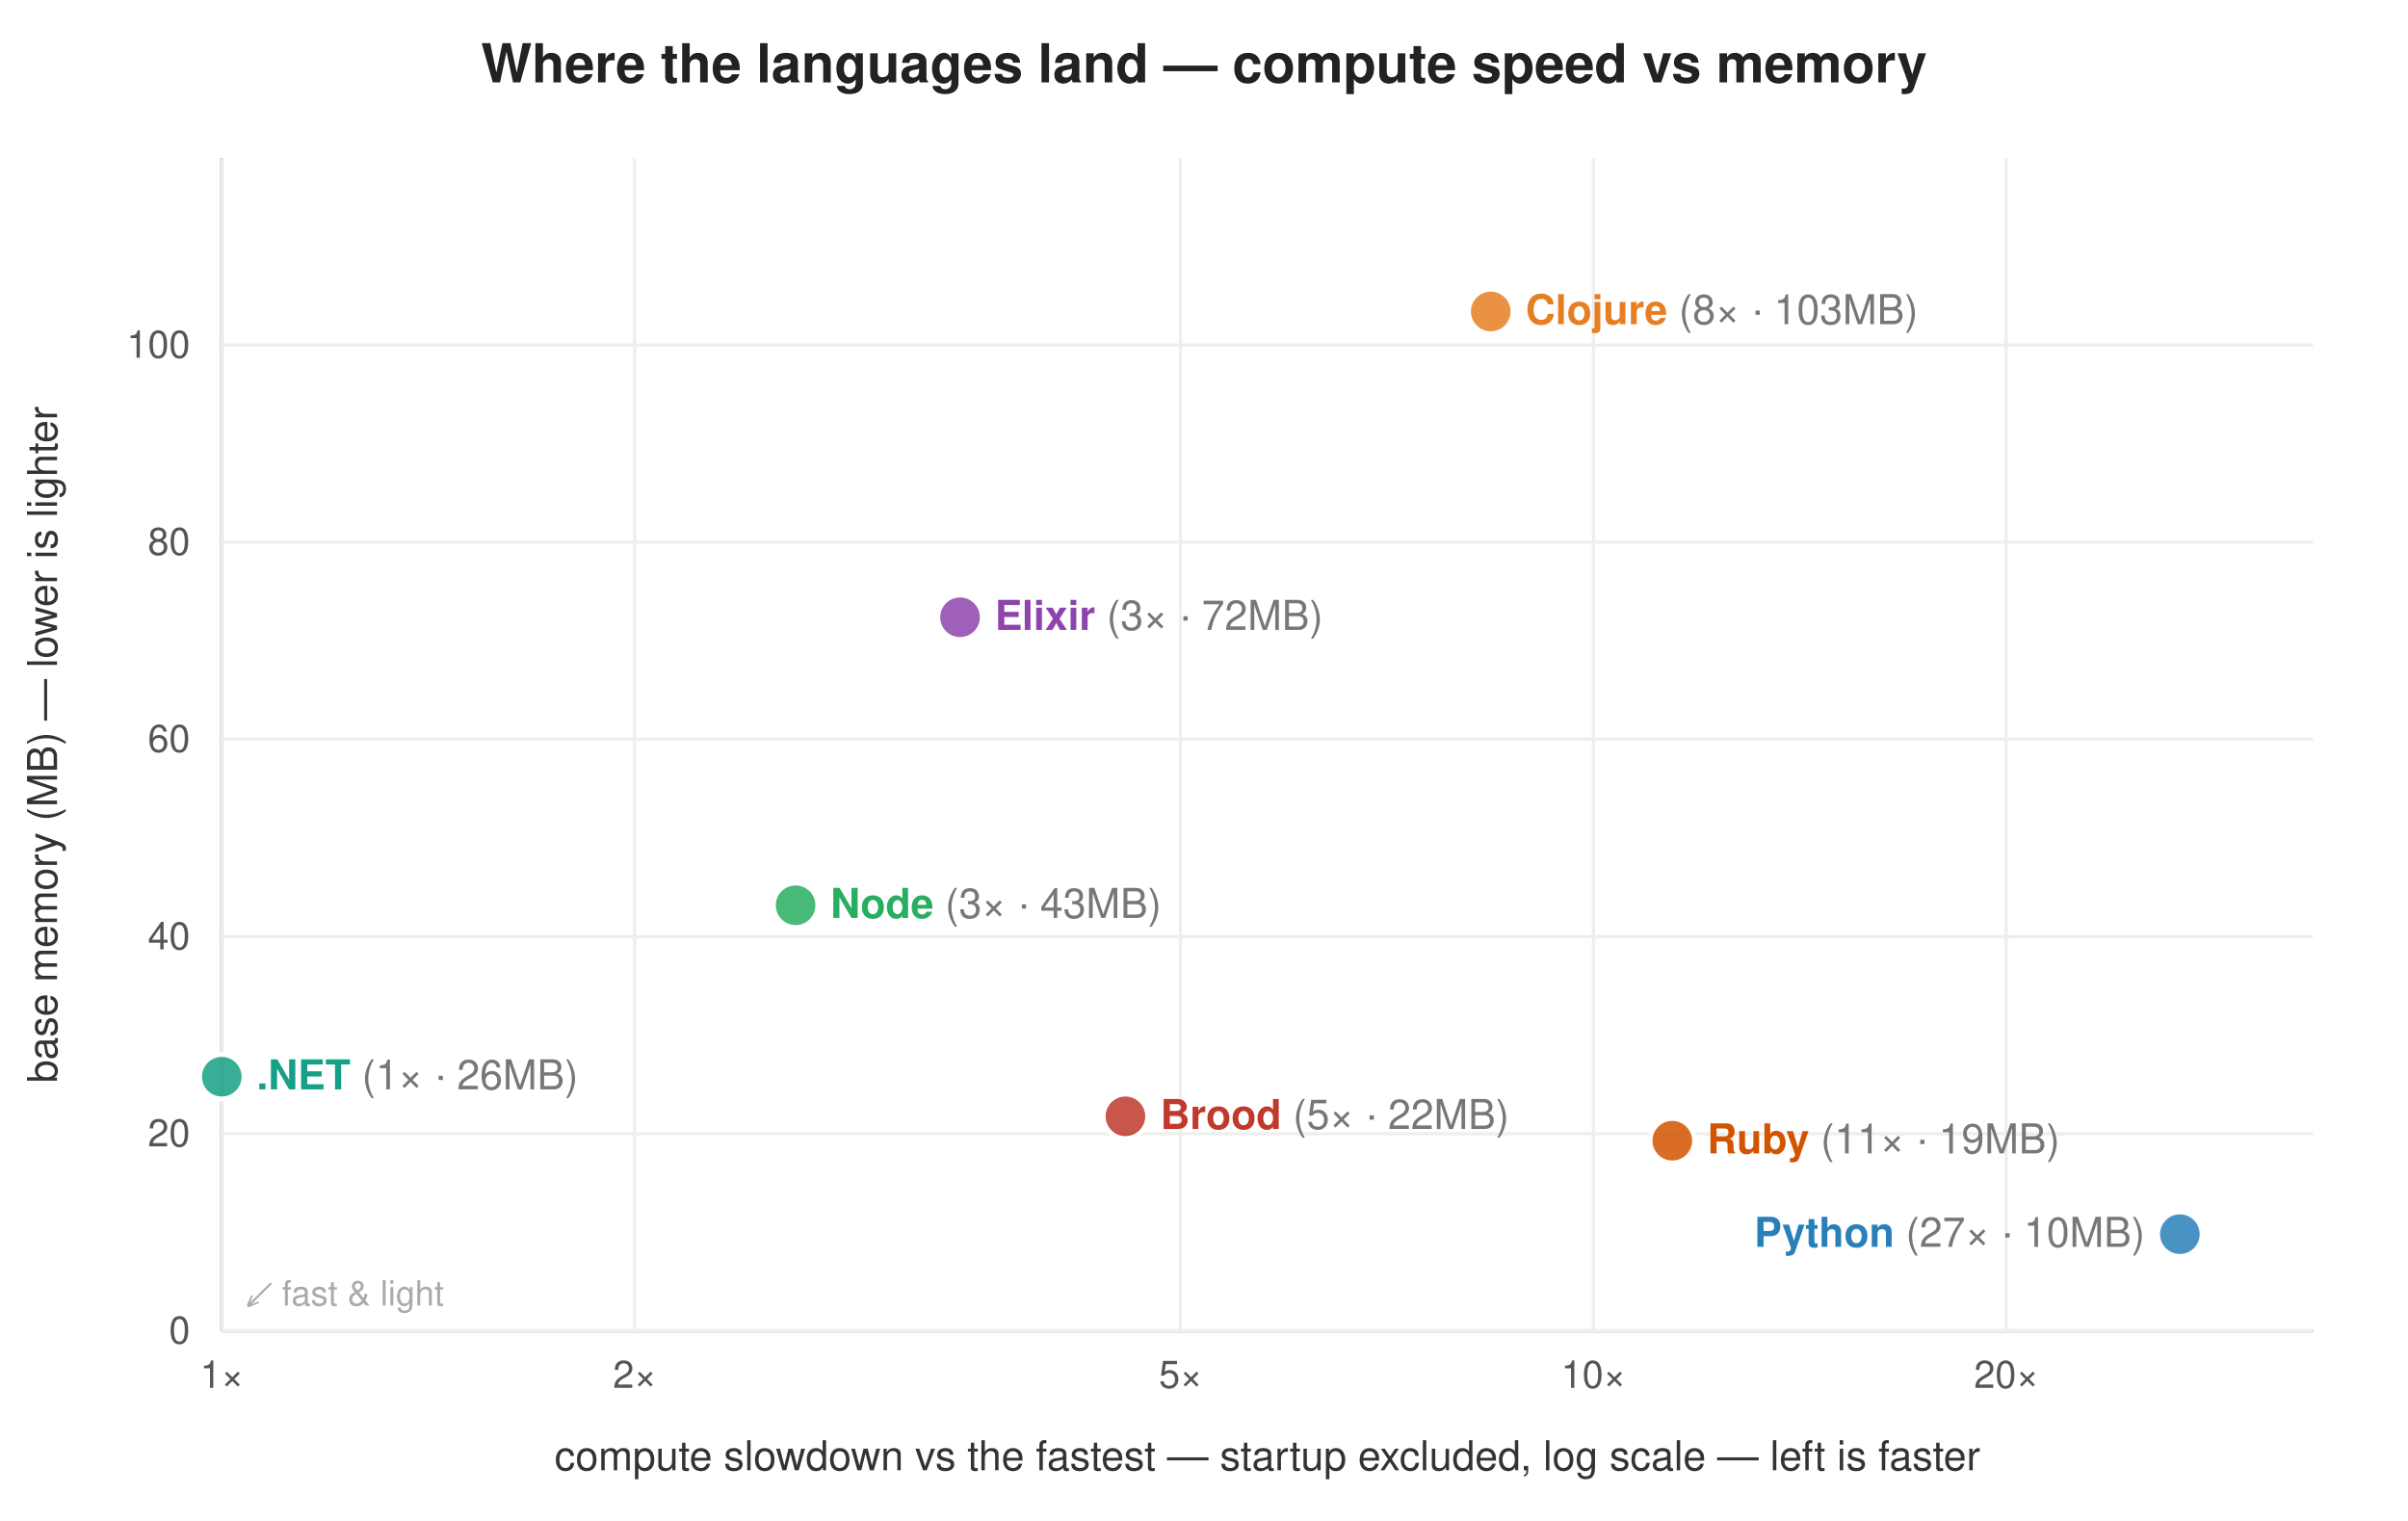
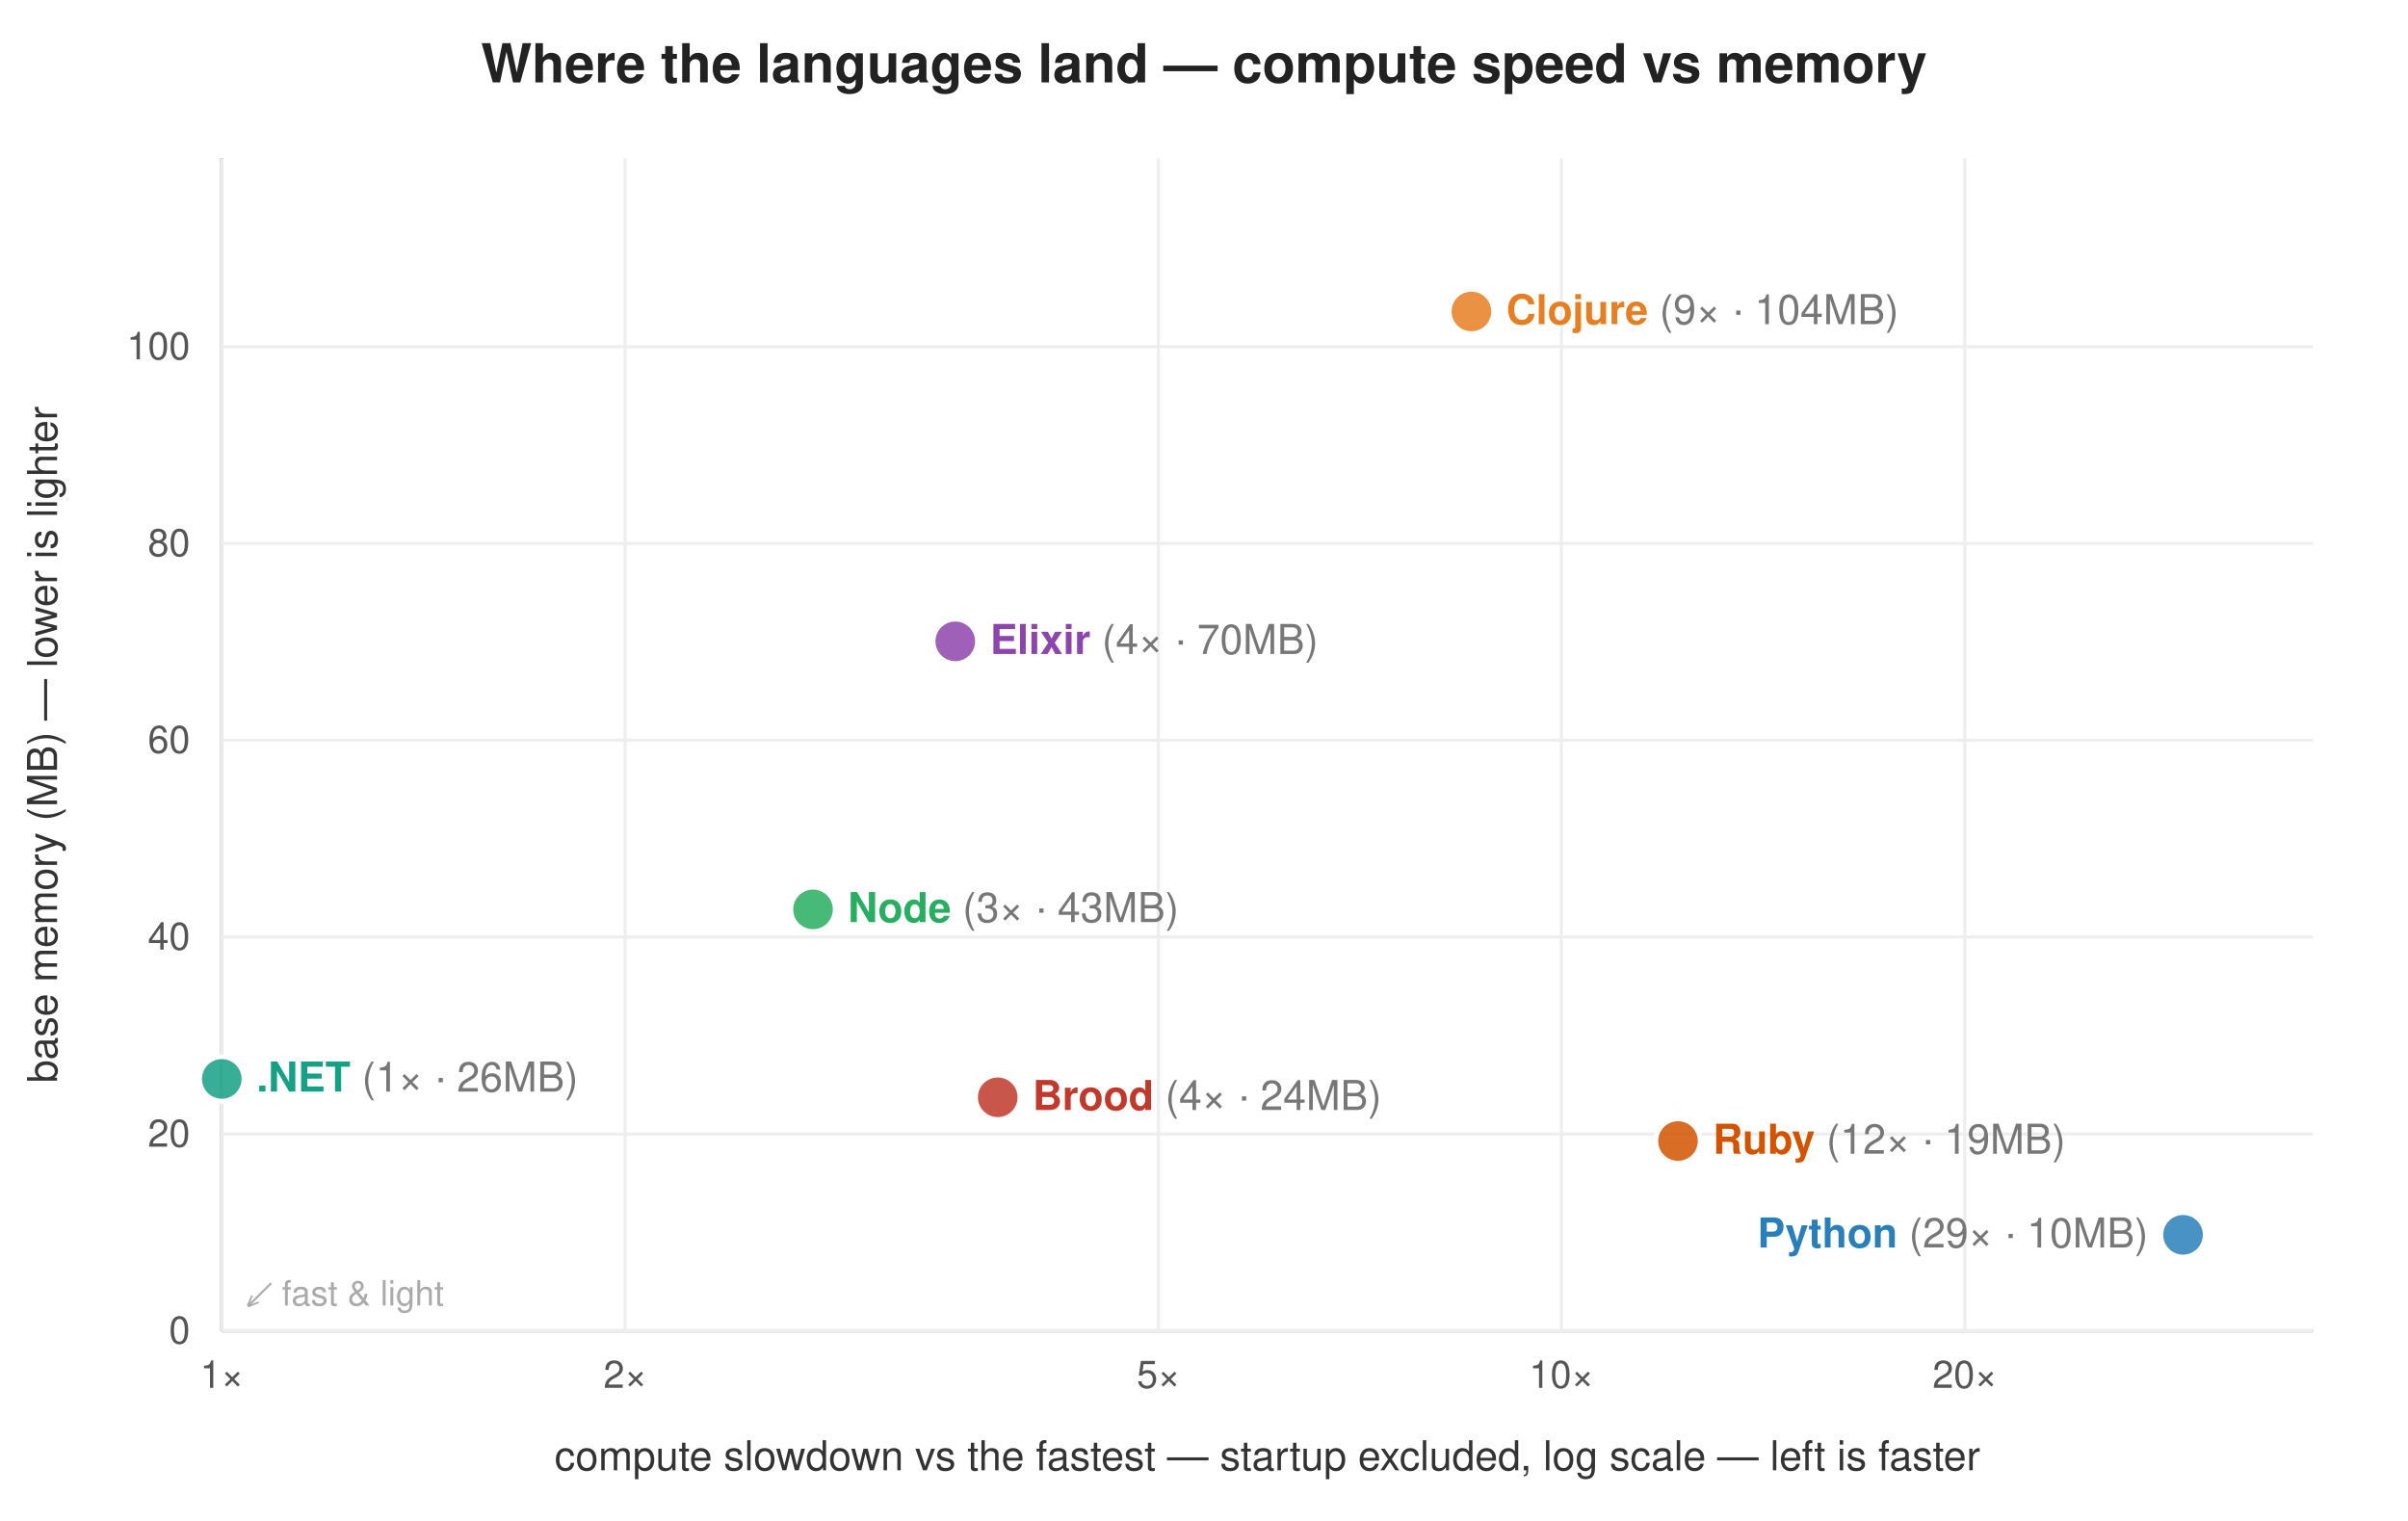
<svg xmlns="http://www.w3.org/2000/svg" width="760" height="480" viewBox="0 0 760 480" font-family="system-ui,Segoe UI,Helvetica,Arial,sans-serif">
  <rect width="760" height="480" fill="#ffffff" />
  <text x="380.0" y="26" text-anchor="middle" font-size="17" font-weight="700" fill="#222">Where the languages land — compute speed vs memory</text>
  <line x1="70" y1="420" x2="730" y2="420" stroke="#888" stroke-width="1" />
  <line x1="70" y1="50" x2="70" y2="420" stroke="#888" stroke-width="1" />
  <line x1="70.0" y1="50" x2="70.0" y2="420" stroke="#eee" stroke-width="1" />
  <text x="70.0" y="438" text-anchor="middle" font-size="12" fill="#555">1×</text>
-   <line x1="200.3" y1="50" x2="200.3" y2="420" stroke="#eee" stroke-width="1" />
-   <text x="200.3" y="438" text-anchor="middle" font-size="12" fill="#555">2×</text>
-   <line x1="372.6" y1="50" x2="372.6" y2="420" stroke="#eee" stroke-width="1" />
-   <text x="372.6" y="438" text-anchor="middle" font-size="12" fill="#555">5×</text>
-   <line x1="502.9" y1="50" x2="502.9" y2="420" stroke="#eee" stroke-width="1" />
-   <text x="502.9" y="438" text-anchor="middle" font-size="12" fill="#555">10×</text>
-   <line x1="633.2" y1="50" x2="633.2" y2="420" stroke="#eee" stroke-width="1" />
-   <text x="633.2" y="438" text-anchor="middle" font-size="12" fill="#555">20×</text>
+   <line x1="197.3" y1="50" x2="197.3" y2="420" stroke="#eee" stroke-width="1" />
+   <text x="197.3" y="438" text-anchor="middle" font-size="12" fill="#555">2×</text>
+   <line x1="365.6" y1="50" x2="365.6" y2="420" stroke="#eee" stroke-width="1" />
+   <text x="365.6" y="438" text-anchor="middle" font-size="12" fill="#555">5×</text>
+   <line x1="492.8" y1="50" x2="492.8" y2="420" stroke="#eee" stroke-width="1" />
+   <text x="492.8" y="438" text-anchor="middle" font-size="12" fill="#555">10×</text>
+   <line x1="620.1" y1="50" x2="620.1" y2="420" stroke="#eee" stroke-width="1" />
+   <text x="620.1" y="438" text-anchor="middle" font-size="12" fill="#555">20×</text>
  <line x1="70" y1="420.0" x2="730" y2="420.0" stroke="#eee" stroke-width="1" />
  <text x="60" y="424.0" text-anchor="end" font-size="12" fill="#555">0</text>
-   <line x1="70" y1="357.8" x2="730" y2="357.8" stroke="#eee" stroke-width="1" />
-   <text x="60" y="361.8" text-anchor="end" font-size="12" fill="#555">20</text>
-   <line x1="70" y1="295.6" x2="730" y2="295.6" stroke="#eee" stroke-width="1" />
-   <text x="60" y="299.6" text-anchor="end" font-size="12" fill="#555">40</text>
-   <line x1="70" y1="233.3" x2="730" y2="233.3" stroke="#eee" stroke-width="1" />
-   <text x="60" y="237.3" text-anchor="end" font-size="12" fill="#555">60</text>
-   <line x1="70" y1="171.1" x2="730" y2="171.1" stroke="#eee" stroke-width="1" />
-   <text x="60" y="175.1" text-anchor="end" font-size="12" fill="#555">80</text>
-   <line x1="70" y1="108.9" x2="730" y2="108.9" stroke="#eee" stroke-width="1" />
-   <text x="60" y="112.9" text-anchor="end" font-size="12" fill="#555">100</text>
+   <line x1="70" y1="357.9" x2="730" y2="357.9" stroke="#eee" stroke-width="1" />
+   <text x="60" y="361.9" text-anchor="end" font-size="12" fill="#555">20</text>
+   <line x1="70" y1="295.7" x2="730" y2="295.7" stroke="#eee" stroke-width="1" />
+   <text x="60" y="299.7" text-anchor="end" font-size="12" fill="#555">40</text>
+   <line x1="70" y1="233.6" x2="730" y2="233.6" stroke="#eee" stroke-width="1" />
+   <text x="60" y="237.6" text-anchor="end" font-size="12" fill="#555">60</text>
+   <line x1="70" y1="171.5" x2="730" y2="171.5" stroke="#eee" stroke-width="1" />
+   <text x="60" y="175.5" text-anchor="end" font-size="12" fill="#555">80</text>
+   <line x1="70" y1="109.4" x2="730" y2="109.4" stroke="#eee" stroke-width="1" />
+   <text x="60" y="113.4" text-anchor="end" font-size="12" fill="#555">100</text>
  <text x="400.0" y="464" text-anchor="middle" font-size="13" fill="#333">compute slowdown vs the fastest — startup excluded, log scale — left is faster</text>
  <text x="18" y="235.0" text-anchor="middle" font-size="13" fill="#333" transform="rotate(-90 18 235.0)">base memory (MB) — lower is lighter</text>
  <text x="78" y="412" font-size="11" fill="#aaa">↙ fast &amp; light</text>
-   <circle cx="688.0" cy="389.5" r="7" fill="#2980b9" fill-opacity="0.85" stroke="#fff" stroke-width="1.5" />
-   <text x="677.0" y="393.5" text-anchor="end" font-size="13" font-weight="600" fill="#2980b9">Python <tspan font-weight="400" fill="#777">(27× · 10MB)</tspan>
+   <circle cx="689.0" cy="389.7" r="7" fill="#2980b9" fill-opacity="0.85" stroke="#fff" stroke-width="1.5" />
+   <text x="678.0" y="393.7" text-anchor="end" font-size="13" font-weight="600" fill="#2980b9">Python <tspan font-weight="400" fill="#777">(29× · 10MB)</tspan>
  </text>
-   <circle cx="527.8" cy="360.0" r="7" fill="#d35400" fill-opacity="0.85" stroke="#fff" stroke-width="1.5" />
-   <text x="538.8" y="364.0" text-anchor="start" font-size="13" font-weight="600" fill="#d35400">Ruby <tspan font-weight="400" fill="#777">(11× · 19MB)</tspan>
+   <circle cx="529.6" cy="360.1" r="7" fill="#d35400" fill-opacity="0.85" stroke="#fff" stroke-width="1.5" />
+   <text x="540.6" y="364.1" text-anchor="start" font-size="13" font-weight="600" fill="#d35400">Ruby <tspan font-weight="400" fill="#777">(12× · 19MB)</tspan>
  </text>
-   <circle cx="355.2" cy="352.3" r="7" fill="#c0392b" fill-opacity="0.85" stroke="#fff" stroke-width="1.5" />
-   <text x="366.2" y="356.3" text-anchor="start" font-size="13" font-weight="600" fill="#c0392b">Brood <tspan font-weight="400" fill="#777">(5× · 22MB)</tspan>
+   <circle cx="314.9" cy="346.3" r="7" fill="#c0392b" fill-opacity="0.85" stroke="#fff" stroke-width="1.5" />
+   <text x="325.9" y="350.3" text-anchor="start" font-size="13" font-weight="600" fill="#c0392b">Brood <tspan font-weight="400" fill="#777">(4× · 24MB)</tspan>
  </text>
-   <circle cx="70.0" cy="339.8" r="7" fill="#16a085" fill-opacity="0.85" stroke="#fff" stroke-width="1.5" />
-   <text x="81.0" y="343.8" text-anchor="start" font-size="13" font-weight="600" fill="#16a085">.NET <tspan font-weight="400" fill="#777">(1× · 26MB)</tspan>
+   <circle cx="70.0" cy="340.5" r="7" fill="#16a085" fill-opacity="0.85" stroke="#fff" stroke-width="1.5" />
+   <text x="81.0" y="344.5" text-anchor="start" font-size="13" font-weight="600" fill="#16a085">.NET <tspan font-weight="400" fill="#777">(1× · 26MB)</tspan>
  </text>
-   <circle cx="251.1" cy="285.7" r="7" fill="#27ae60" fill-opacity="0.85" stroke="#fff" stroke-width="1.5" />
-   <text x="262.1" y="289.7" text-anchor="start" font-size="13" font-weight="600" fill="#27ae60">Node <tspan font-weight="400" fill="#777">(3× · 43MB)</tspan>
+   <circle cx="256.6" cy="287.0" r="7" fill="#27ae60" fill-opacity="0.85" stroke="#fff" stroke-width="1.5" />
+   <text x="267.6" y="291.0" text-anchor="start" font-size="13" font-weight="600" fill="#27ae60">Node <tspan font-weight="400" fill="#777">(3× · 43MB)</tspan>
  </text>
-   <circle cx="303.0" cy="194.8" r="7" fill="#8e44ad" fill-opacity="0.85" stroke="#fff" stroke-width="1.5" />
-   <text x="314.0" y="198.8" text-anchor="start" font-size="13" font-weight="600" fill="#8e44ad">Elixir <tspan font-weight="400" fill="#777">(3× · 72MB)</tspan>
+   <circle cx="301.5" cy="202.4" r="7" fill="#8e44ad" fill-opacity="0.85" stroke="#fff" stroke-width="1.5" />
+   <text x="312.5" y="206.4" text-anchor="start" font-size="13" font-weight="600" fill="#8e44ad">Elixir <tspan font-weight="400" fill="#777">(4× · 70MB)</tspan>
  </text>
-   <circle cx="470.5" cy="98.3" r="7" fill="#e67e22" fill-opacity="0.85" stroke="#fff" stroke-width="1.5" />
-   <text x="481.5" y="102.3" text-anchor="start" font-size="13" font-weight="600" fill="#e67e22">Clojure <tspan font-weight="400" fill="#777">(8× · 103MB)</tspan>
+   <circle cx="464.4" cy="98.3" r="7" fill="#e67e22" fill-opacity="0.85" stroke="#fff" stroke-width="1.5" />
+   <text x="475.4" y="102.3" text-anchor="start" font-size="13" font-weight="600" fill="#e67e22">Clojure <tspan font-weight="400" fill="#777">(9× · 104MB)</tspan>
  </text>
</svg>
